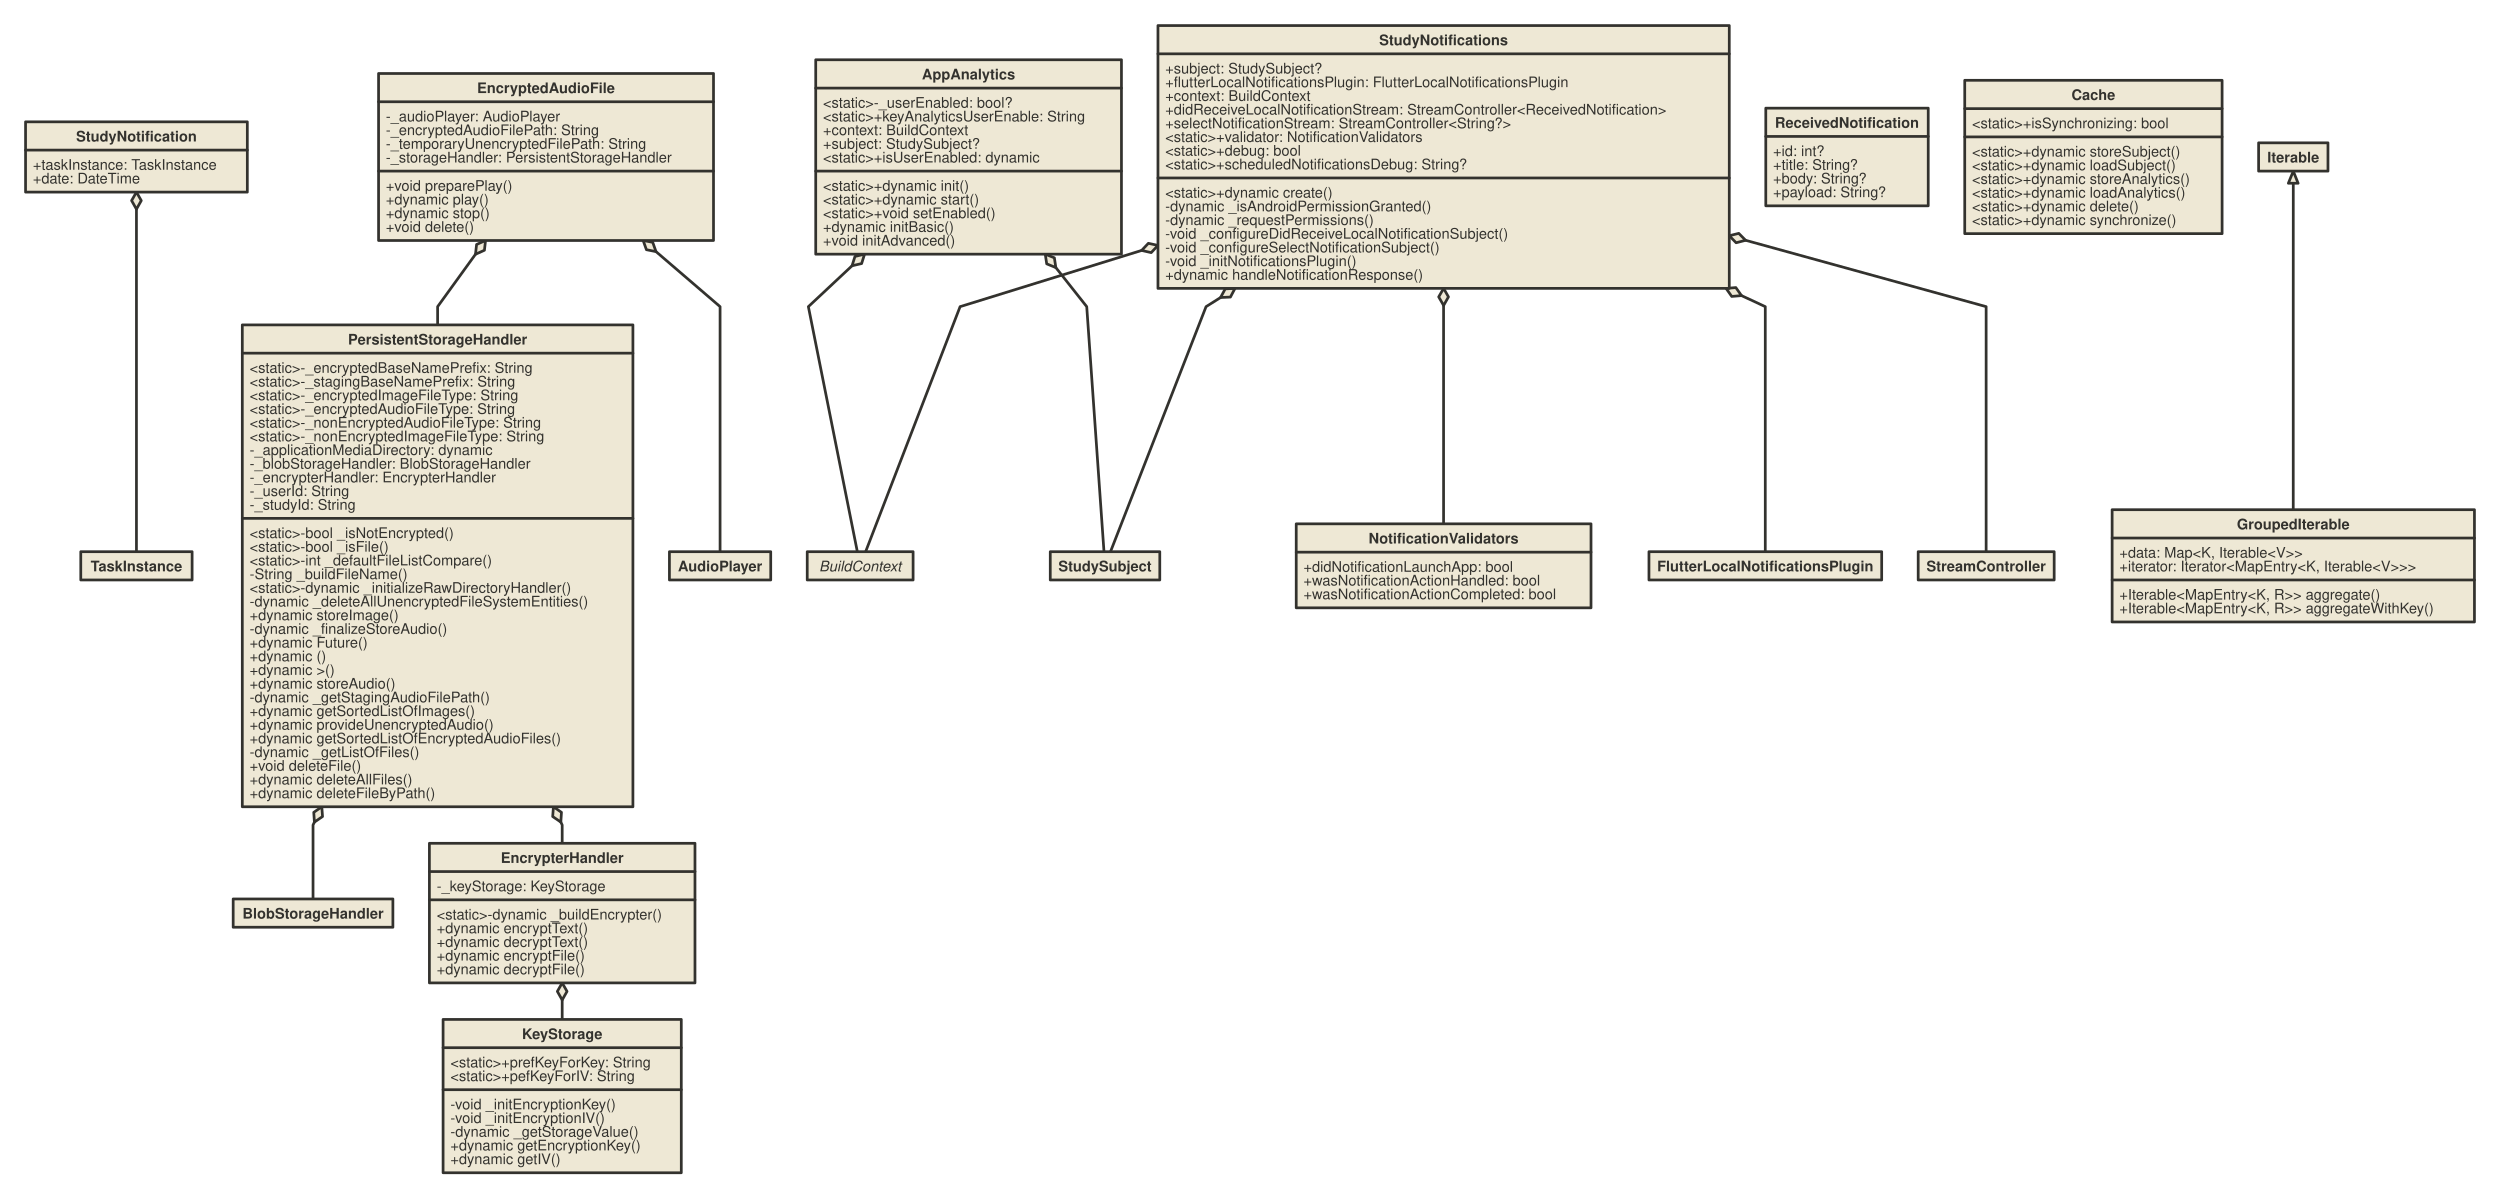
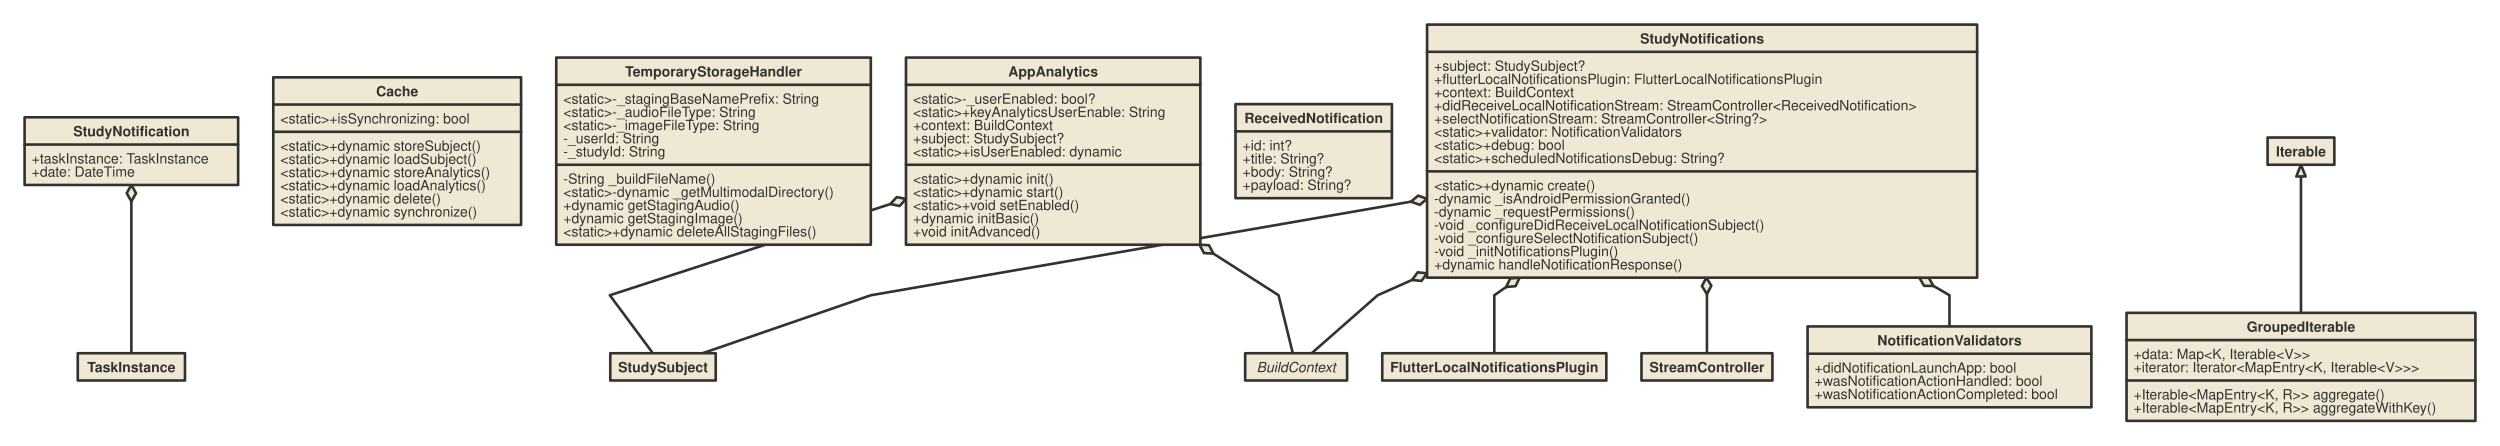
- <svg xmlns="http://www.w3.org/2000/svg" version="1.1" baseProfile="full" width="2739.3" height="1313.0" viewbox="0 0 2739.25 1313">
+ <svg xmlns="http://www.w3.org/2000/svg" version="1.1" baseProfile="full" width="2845.0" height="507.0" viewbox="0 0 2845 507">
  <g stroke-width="1.0" text-align="left" font="12pt Helvetica, Arial, sans-serif" font-size="12pt" font-family="Helvetica" font-weight="bold" font-style="normal">
    <g font-family="Helvetica" font-size="12pt" font-weight="bold" font-style="normal" stroke-width="3.0" stroke-linejoin="round" stroke-linecap="round" stroke="#33322E">
      <g stroke="transparent" fill="transparent">
-         <rect x="0.0" y="0.0" height="1313.0" width="2739.3" stroke="none" />
+         <rect x="0.0" y="0.0" height="507.0" width="2845.0" stroke="none" />
      </g>
      <g transform="translate(8, 8)" fill="#33322E">
        <g transform="translate(20, 20)" fill="#eee8d5" font-family="Helvetica" font-size="12pt" font-weight="normal" font-style="normal">
-           <path d="M121.5 201.2 L121.5 308 L121.5 576.5 L121.5 576.5 " fill="none" />
+           <path d="M121.5 201.2 L121.5 308 L121.5 374 L121.5 374.0 " fill="none" />
          <g fill="#eee8d5">
            <path d="M126.8 191.8 L121.5 201.2 L116.2 191.8 L121.5 182.5 Z" />
          </g>
-           <path d="M316.5 872.8 L315 876 L315 957 L315.0 957.0 " fill="none" />
-           <g fill="#eee8d5">
-             <path d="M325.4 866.7 L316.5 872.8 L315.8 862.1 L324.6 856.0 Z" />
-           </g>
-           <path d="M586.5 872.8 L588 876 L588 896 L588.0 896.0 " fill="none" />
-           <g fill="#eee8d5">
-             <path d="M587.2 862.1 L586.5 872.8 L577.6 866.7 L578.4 856.0 Z" />
-           </g>
-           <path d="M690.8 247.7 L761 308 L761 576.5 L761.0 576.5 " fill="none" />
-           <g fill="#eee8d5">
-             <path d="M687.2 237.5 L690.8 247.7 L680.3 245.6 L676.7 235.5 Z" />
-           </g>
-           <path d="M493.0 250.6 L451.5 308 L451.5 328 L451.5 328.0 " fill="none" />
-           <g fill="#eee8d5">
-             <path d="M502.8 246.2 L493.0 250.6 L494.2 239.9 L504.0 235.5 Z" />
-           </g>
-           <path d="M588.0 1067.7 L588 1069 L588 1089 L588.0 1089.0 " fill="none" />
-           <g fill="#eee8d5">
-             <path d="M593.3 1058.3 L588.0 1067.7 L582.7 1058.3 L588.0 1049.0 Z" />
-           </g>
-           <path d="M905.6 263.2 L857.75 308 L911.403 576.5 L911.4 576.5 " fill="none" />
-           <g fill="#eee8d5">
-             <path d="M916.1 260.8 L905.6 263.2 L908.8 253.0 L919.3 250.5 Z" />
-           </g>
-           <path d="M1128.9 265.2 L1162.75 308 L1181.658 576.5 L1181.7 576.5 " fill="none" />
-           <g fill="#eee8d5">
-             <path d="M1127.3 254.5 L1128.9 265.2 L1118.9 261.1 L1117.3 250.5 Z" />
-           </g>
-           <path d="M1309.4 298.0 L1293.5 308 L1188.794 576.5 L1188.8 576.5 " fill="none" />
-           <g fill="#eee8d5">
-             <path d="M1320.2 297.5 L1309.4 298.0 L1314.5 288.5 L1325.2 288.0 Z" />
-           </g>
-           <path d="M1880.2 295.9 L1906.25 308 L1906.25 576.5 L1906.3 576.5 " fill="none" />
-           <g fill="#eee8d5">
-             <path d="M1874.0 287.1 L1880.2 295.9 L1869.5 296.8 L1863.3 288.0 Z" />
-           </g>
-           <path d="M1222.9 246.4 L1024 308 L920.476 576.5 L920.5 576.5 " fill="none" />
-           <g fill="#eee8d5">
-             <path d="M1233.4 248.8 L1222.9 246.4 L1230.3 238.6 L1240.8 240.9 Z" />
-           </g>
-           <path d="M1884.7 235.3 L2148.25 308 L2148.25 576.5 L2148.3 576.5 " fill="none" />
-           <g fill="#eee8d5">
-             <path d="M1877.2 227.7 L1884.7 235.3 L1874.3 238.0 L1866.8 230.3 Z" />
-           </g>
-           <path d="M1553.8 306.7 L1553.75 308 L1553.75 546 L1553.8 546.0 " fill="none" />
-           <g fill="#eee8d5">
-             <path d="M1559.1 297.3 L1553.8 306.7 L1548.4 297.3 L1553.8 288.0 Z" />
-           </g>
-           <path d="M2484.8 172.8 L2484.75 308 L2484.75 530.5 L2484.8 530.5 " fill="none" />
-           <path d="M2490.1 172.8 L2484.8 172.8 L2479.4 172.8 L2484.8 159.5 Z" />
+           <path d="M1577.6 201.5 L963 308 L771.479 374 L771.5 374.0 " fill="none" />
+           <g fill="#eee8d5">
+             <path d="M1587.7 205.1 L1577.6 201.5 L1585.9 194.6 L1596.0 198.3 Z" />
+           </g>
+           <path d="M1686.0 298.6 L1672.5 308 L1672.5 374 L1672.5 374.0 " fill="none" />
+           <g fill="#eee8d5">
+             <path d="M1696.7 297.7 L1686.0 298.6 L1690.6 288.9 L1701.3 288.0 Z" />
+           </g>
+           <path d="M1578.9 290.6 L1539.75 308 L1464.64 374 L1464.6 374.0 " fill="none" />
+           <g fill="#eee8d5">
+             <path d="M1589.6 291.7 L1578.9 290.6 L1585.3 281.9 L1596.0 283.0 Z" />
+           </g>
+           <path d="M1914.5 306.7 L1914.5 308 L1914.5 374 L1914.5 374.0 " fill="none" />
+           <g fill="#eee8d5">
+             <path d="M1919.5 297.1 L1914.5 306.7 L1908.8 297.5 L1913.8 288.0 Z" />
+           </g>
+           <path d="M2172.3 297.4 L2190.5 308 L2190.5 343.5 L2190.5 343.5 " fill="none" />
+           <g fill="#eee8d5">
+             <path d="M2166.9 288.1 L2172.3 297.4 L2161.6 297.3 L2156.2 288.0 Z" />
+           </g>
+           <path d="M1352.8 260.6 L1427 308 L1443.196 374 L1443.2 374.0 " fill="none" />
+           <g fill="#eee8d5">
+             <path d="M1347.8 251.0 L1352.8 260.6 L1342.1 260.0 L1337.1 250.5 Z" />
+           </g>
+           <path d="M985.2 204.2 L666 308 L714.994 374 L715.0 374.0 " fill="none" />
+           <g fill="#eee8d5">
+             <path d="M995.8 206.4 L985.2 204.2 L992.5 196.3 L1003.0 198.4 Z" />
+           </g>
+           <path d="M2590.5 172.8 L2590.5 308 L2590.5 328 L2590.5 328.0 " fill="none" />
+           <path d="M2595.8 172.8 L2590.5 172.8 L2585.2 172.8 L2590.5 159.5 Z" />
          <g data-name="StudyNotification">
            <g fill="#eee8d5" stroke="#33322E" data-name="StudyNotification">
              <rect x="0.0" y="105.5" height="77.0" width="243.0" data-name="StudyNotification" />
              <path d="M0.0 136.5 L243.0 136.5" fill="none" data-name="StudyNotification" />
            </g>
            <g transform="translate(0, 105.5)" font-family="Helvetica" font-size="12pt" font-weight="bold" font-style="normal" data-name="StudyNotification">
              <g transform="translate(8, 8)" fill="#33322E" text-align="center" data-name="StudyNotification">
                <text x="113.5" y="13.5" stroke="none" text-anchor="middle" data-name="StudyNotification">StudyNotification</text>
              </g>
            </g>
            <g transform="translate(0, 136.5)" font-family="Helvetica" font-size="12pt" font-weight="normal" font-style="normal" data-name="StudyNotification">
              <g transform="translate(8, 8)" fill="#33322E" text-align="left" data-name="StudyNotification">
                <text x="0.0" y="13.5" stroke="none" data-name="StudyNotification">+taskInstance: TaskInstance</text>
                <text x="0.0" y="28.5" stroke="none" data-name="StudyNotification">+date: DateTime</text>
              </g>
            </g>
          </g>
          <g data-name="TaskInstance">
            <g fill="#eee8d5" stroke="#33322E" data-name="TaskInstance">
-               <rect x="60.5" y="576.5" height="31.0" width="122.0" data-name="TaskInstance" />
-             </g>
-             <g transform="translate(60.5, 576.5)" font-family="Helvetica" font-size="12pt" font-weight="bold" font-style="normal" data-name="TaskInstance">
+               <rect x="60.5" y="374.0" height="31.0" width="122.0" data-name="TaskInstance" />
+             </g>
+             <g transform="translate(60.5, 374)" font-family="Helvetica" font-size="12pt" font-weight="bold" font-style="normal" data-name="TaskInstance">
              <g transform="translate(8, 8)" fill="#33322E" text-align="center" data-name="TaskInstance">
                <text x="53.0" y="13.5" stroke="none" text-anchor="middle" data-name="TaskInstance">TaskInstance</text>
              </g>
            </g>
          </g>
-           <g data-name="KeyStorage">
-             <g fill="#eee8d5" stroke="#33322E" data-name="KeyStorage">
-               <rect x="457.5" y="1089.0" height="168.0" width="261.0" data-name="KeyStorage" />
-               <path d="M457.5 1120.0 L718.5 1120.0" fill="none" data-name="KeyStorage" />
-               <path d="M457.5 1166.0 L718.5 1166.0" fill="none" data-name="KeyStorage" />
-             </g>
-             <g transform="translate(457.5, 1089)" font-family="Helvetica" font-size="12pt" font-weight="bold" font-style="normal" data-name="KeyStorage">
-               <g transform="translate(8, 8)" fill="#33322E" text-align="center" data-name="KeyStorage">
-                 <text x="122.5" y="13.5" stroke="none" text-anchor="middle" data-name="KeyStorage">KeyStorage</text>
-               </g>
-             </g>
-             <g transform="translate(457.5, 1120)" font-family="Helvetica" font-size="12pt" font-weight="normal" font-style="normal" data-name="KeyStorage">
-               <g transform="translate(8, 8)" fill="#33322E" text-align="left" data-name="KeyStorage">
-                 <text x="0.0" y="13.5" stroke="none" data-name="KeyStorage">&lt;static&gt;+prefKeyForKey: String</text>
-                 <text x="0.0" y="28.5" stroke="none" data-name="KeyStorage">&lt;static&gt;+pefKeyForIV: String</text>
-               </g>
-             </g>
-             <g transform="translate(457.5, 1166)" font-family="Helvetica" font-size="12pt" font-weight="normal" font-style="normal" data-name="KeyStorage">
-               <g transform="translate(8, 8)" fill="#33322E" text-align="left" data-name="KeyStorage">
-                 <text x="0.0" y="13.5" stroke="none" data-name="KeyStorage">-void _initEncryptionKey()</text>
-                 <text x="0.0" y="28.5" stroke="none" data-name="KeyStorage">-void _initEncryptionIV()</text>
-                 <text x="0.0" y="43.5" stroke="none" data-name="KeyStorage">-dynamic _getStorageValue()</text>
-                 <text x="0.0" y="58.5" stroke="none" data-name="KeyStorage">+dynamic getEncryptionKey()</text>
-                 <text x="0.0" y="73.5" stroke="none" data-name="KeyStorage">+dynamic getIV()</text>
-               </g>
-             </g>
-           </g>
-           <g data-name="PersistentStorageHandler">
-             <g fill="#eee8d5" stroke="#33322E" data-name="PersistentStorageHandler">
-               <rect x="237.5" y="328.0" height="528.0" width="428.0" data-name="PersistentStorageHandler" />
-               <path d="M237.5 359.0 L665.5 359.0" fill="none" data-name="PersistentStorageHandler" />
-               <path d="M237.5 540.0 L665.5 540.0" fill="none" data-name="PersistentStorageHandler" />
-             </g>
-             <g transform="translate(237.5, 328)" font-family="Helvetica" font-size="12pt" font-weight="bold" font-style="normal" data-name="PersistentStorageHandler">
-               <g transform="translate(8, 8)" fill="#33322E" text-align="center" data-name="PersistentStorageHandler">
-                 <text x="206.0" y="13.5" stroke="none" text-anchor="middle" data-name="PersistentStorageHandler">PersistentStorageHandler</text>
-               </g>
-             </g>
-             <g transform="translate(237.5, 359)" font-family="Helvetica" font-size="12pt" font-weight="normal" font-style="normal" data-name="PersistentStorageHandler">
-               <g transform="translate(8, 8)" fill="#33322E" text-align="left" data-name="PersistentStorageHandler">
-                 <text x="0.0" y="13.5" stroke="none" data-name="PersistentStorageHandler">&lt;static&gt;-_encryptedBaseNamePrefix: String</text>
-                 <text x="0.0" y="28.5" stroke="none" data-name="PersistentStorageHandler">&lt;static&gt;-_stagingBaseNamePrefix: String</text>
-                 <text x="0.0" y="43.5" stroke="none" data-name="PersistentStorageHandler">&lt;static&gt;-_encryptedImageFileType: String</text>
-                 <text x="0.0" y="58.5" stroke="none" data-name="PersistentStorageHandler">&lt;static&gt;-_encryptedAudioFileType: String</text>
-                 <text x="0.0" y="73.5" stroke="none" data-name="PersistentStorageHandler">&lt;static&gt;-_nonEncryptedAudioFileType: String</text>
-                 <text x="0.0" y="88.5" stroke="none" data-name="PersistentStorageHandler">&lt;static&gt;-_nonEncryptedImageFileType: String</text>
-                 <text x="0.0" y="103.5" stroke="none" data-name="PersistentStorageHandler">-_applicationMediaDirectory: dynamic</text>
-                 <text x="0.0" y="118.5" stroke="none" data-name="PersistentStorageHandler">-_blobStorageHandler: BlobStorageHandler</text>
-                 <text x="0.0" y="133.5" stroke="none" data-name="PersistentStorageHandler">-_encrypterHandler: EncrypterHandler</text>
-                 <text x="0.0" y="148.5" stroke="none" data-name="PersistentStorageHandler">-_userId: String</text>
-                 <text x="0.0" y="163.5" stroke="none" data-name="PersistentStorageHandler">-_studyId: String</text>
-               </g>
-             </g>
-             <g transform="translate(237.5, 540)" font-family="Helvetica" font-size="12pt" font-weight="normal" font-style="normal" data-name="PersistentStorageHandler">
-               <g transform="translate(8, 8)" fill="#33322E" text-align="left" data-name="PersistentStorageHandler">
-                 <text x="0.0" y="13.5" stroke="none" data-name="PersistentStorageHandler">&lt;static&gt;-bool _isNotEncrypted()</text>
-                 <text x="0.0" y="28.5" stroke="none" data-name="PersistentStorageHandler">&lt;static&gt;-bool _isFile()</text>
-                 <text x="0.0" y="43.5" stroke="none" data-name="PersistentStorageHandler">&lt;static&gt;-int _defaultFileListCompare()</text>
-                 <text x="0.0" y="58.5" stroke="none" data-name="PersistentStorageHandler">-String _buildFileName()</text>
-                 <text x="0.0" y="73.5" stroke="none" data-name="PersistentStorageHandler">&lt;static&gt;-dynamic _initializeRawDirectoryHandler()</text>
-                 <text x="0.0" y="88.5" stroke="none" data-name="PersistentStorageHandler">-dynamic _deleteAllUnencryptedFileSystemEntities()</text>
-                 <text x="0.0" y="103.5" stroke="none" data-name="PersistentStorageHandler">+dynamic storeImage()</text>
-                 <text x="0.0" y="118.5" stroke="none" data-name="PersistentStorageHandler">-dynamic _finalizeStoreAudio()</text>
-                 <text x="0.0" y="133.5" stroke="none" data-name="PersistentStorageHandler">+dynamic Future()</text>
-                 <text x="0.0" y="148.5" stroke="none" data-name="PersistentStorageHandler">+dynamic ()</text>
-                 <text x="0.0" y="163.5" stroke="none" data-name="PersistentStorageHandler">+dynamic &gt;()</text>
-                 <text x="0.0" y="178.5" stroke="none" data-name="PersistentStorageHandler">+dynamic storeAudio()</text>
-                 <text x="0.0" y="193.5" stroke="none" data-name="PersistentStorageHandler">-dynamic _getStagingAudioFilePath()</text>
-                 <text x="0.0" y="208.5" stroke="none" data-name="PersistentStorageHandler">+dynamic getSortedListOfImages()</text>
-                 <text x="0.0" y="223.5" stroke="none" data-name="PersistentStorageHandler">+dynamic provideUnencryptedAudio()</text>
-                 <text x="0.0" y="238.5" stroke="none" data-name="PersistentStorageHandler">+dynamic getSortedListOfEncryptedAudioFiles()</text>
-                 <text x="0.0" y="253.5" stroke="none" data-name="PersistentStorageHandler">-dynamic _getListOfFiles()</text>
-                 <text x="0.0" y="268.5" stroke="none" data-name="PersistentStorageHandler">+void deleteFile()</text>
-                 <text x="0.0" y="283.5" stroke="none" data-name="PersistentStorageHandler">+dynamic deleteAllFiles()</text>
-                 <text x="0.0" y="298.5" stroke="none" data-name="PersistentStorageHandler">+dynamic deleteFileByPath()</text>
-               </g>
-             </g>
-           </g>
-           <g data-name="BlobStorageHandler">
-             <g fill="#eee8d5" stroke="#33322E" data-name="BlobStorageHandler">
-               <rect x="227.5" y="957.0" height="31.0" width="175.0" data-name="BlobStorageHandler" />
-             </g>
-             <g transform="translate(227.5, 957)" font-family="Helvetica" font-size="12pt" font-weight="bold" font-style="normal" data-name="BlobStorageHandler">
-               <g transform="translate(8, 8)" fill="#33322E" text-align="center" data-name="BlobStorageHandler">
-                 <text x="79.5" y="13.5" stroke="none" text-anchor="middle" data-name="BlobStorageHandler">BlobStorageHandler</text>
-               </g>
-             </g>
-           </g>
-           <g data-name="EncrypterHandler">
-             <g fill="#eee8d5" stroke="#33322E" data-name="EncrypterHandler">
-               <rect x="442.5" y="896.0" height="153.0" width="291.0" data-name="EncrypterHandler" />
-               <path d="M442.5 927.0 L733.5 927.0" fill="none" data-name="EncrypterHandler" />
-               <path d="M442.5 958.0 L733.5 958.0" fill="none" data-name="EncrypterHandler" />
-             </g>
-             <g transform="translate(442.5, 896)" font-family="Helvetica" font-size="12pt" font-weight="bold" font-style="normal" data-name="EncrypterHandler">
-               <g transform="translate(8, 8)" fill="#33322E" text-align="center" data-name="EncrypterHandler">
-                 <text x="137.5" y="13.5" stroke="none" text-anchor="middle" data-name="EncrypterHandler">EncrypterHandler</text>
-               </g>
-             </g>
-             <g transform="translate(442.5, 927)" font-family="Helvetica" font-size="12pt" font-weight="normal" font-style="normal" data-name="EncrypterHandler">
-               <g transform="translate(8, 8)" fill="#33322E" text-align="left" data-name="EncrypterHandler">
-                 <text x="0.0" y="13.5" stroke="none" data-name="EncrypterHandler">-_keyStorage: KeyStorage</text>
-               </g>
-             </g>
-             <g transform="translate(442.5, 958)" font-family="Helvetica" font-size="12pt" font-weight="normal" font-style="normal" data-name="EncrypterHandler">
-               <g transform="translate(8, 8)" fill="#33322E" text-align="left" data-name="EncrypterHandler">
-                 <text x="0.0" y="13.5" stroke="none" data-name="EncrypterHandler">&lt;static&gt;-dynamic _buildEncrypter()</text>
-                 <text x="0.0" y="28.5" stroke="none" data-name="EncrypterHandler">+dynamic encryptText()</text>
-                 <text x="0.0" y="43.5" stroke="none" data-name="EncrypterHandler">+dynamic decryptText()</text>
-                 <text x="0.0" y="58.5" stroke="none" data-name="EncrypterHandler">+dynamic encryptFile()</text>
-                 <text x="0.0" y="73.5" stroke="none" data-name="EncrypterHandler">+dynamic decryptFile()</text>
-               </g>
-             </g>
-           </g>
-           <g data-name="EncryptedAudioFile">
-             <g fill="#eee8d5" stroke="#33322E" data-name="EncryptedAudioFile">
-               <rect x="386.8" y="52.5" height="183.0" width="367.0" data-name="EncryptedAudioFile" />
-               <path d="M386.8 83.5 L753.8 83.5" fill="none" data-name="EncryptedAudioFile" />
-               <path d="M386.8 159.5 L753.8 159.5" fill="none" data-name="EncryptedAudioFile" />
-             </g>
-             <g transform="translate(386.75, 52.5)" font-family="Helvetica" font-size="12pt" font-weight="bold" font-style="normal" data-name="EncryptedAudioFile">
-               <g transform="translate(8, 8)" fill="#33322E" text-align="center" data-name="EncryptedAudioFile">
-                 <text x="175.5" y="13.5" stroke="none" text-anchor="middle" data-name="EncryptedAudioFile">EncryptedAudioFile</text>
-               </g>
-             </g>
-             <g transform="translate(386.75, 83.5)" font-family="Helvetica" font-size="12pt" font-weight="normal" font-style="normal" data-name="EncryptedAudioFile">
-               <g transform="translate(8, 8)" fill="#33322E" text-align="left" data-name="EncryptedAudioFile">
-                 <text x="0.0" y="13.5" stroke="none" data-name="EncryptedAudioFile">-_audioPlayer: AudioPlayer</text>
-                 <text x="0.0" y="28.5" stroke="none" data-name="EncryptedAudioFile">-_encryptedAudioFilePath: String</text>
-                 <text x="0.0" y="43.5" stroke="none" data-name="EncryptedAudioFile">-_temporaryUnencryptedFilePath: String</text>
-                 <text x="0.0" y="58.5" stroke="none" data-name="EncryptedAudioFile">-_storageHandler: PersistentStorageHandler</text>
-               </g>
-             </g>
-             <g transform="translate(386.75, 159.5)" font-family="Helvetica" font-size="12pt" font-weight="normal" font-style="normal" data-name="EncryptedAudioFile">
-               <g transform="translate(8, 8)" fill="#33322E" text-align="left" data-name="EncryptedAudioFile">
-                 <text x="0.0" y="13.5" stroke="none" data-name="EncryptedAudioFile">+void preparePlay()</text>
-                 <text x="0.0" y="28.5" stroke="none" data-name="EncryptedAudioFile">+dynamic play()</text>
-                 <text x="0.0" y="43.5" stroke="none" data-name="EncryptedAudioFile">+dynamic stop()</text>
-                 <text x="0.0" y="58.5" stroke="none" data-name="EncryptedAudioFile">+void delete()</text>
-               </g>
-             </g>
-           </g>
-           <g data-name="AudioPlayer">
-             <g fill="#eee8d5" stroke="#33322E" data-name="AudioPlayer">
-               <rect x="705.5" y="576.5" height="31.0" width="111.0" data-name="AudioPlayer" />
-             </g>
-             <g transform="translate(705.5, 576.5)" font-family="Helvetica" font-size="12pt" font-weight="bold" font-style="normal" data-name="AudioPlayer">
-               <g transform="translate(8, 8)" fill="#33322E" text-align="center" data-name="AudioPlayer">
-                 <text x="47.5" y="13.5" stroke="none" text-anchor="middle" data-name="AudioPlayer">AudioPlayer</text>
-               </g>
-             </g>
-           </g>
-           <g data-name="AppAnalytics">
-             <g fill="#eee8d5" stroke="#33322E" data-name="AppAnalytics">
-               <rect x="865.8" y="37.5" height="213.0" width="335.0" data-name="AppAnalytics" />
-               <path d="M865.8 68.5 L1200.8 68.5" fill="none" data-name="AppAnalytics" />
-               <path d="M865.8 159.5 L1200.8 159.5" fill="none" data-name="AppAnalytics" />
-             </g>
-             <g transform="translate(865.75, 37.5)" font-family="Helvetica" font-size="12pt" font-weight="bold" font-style="normal" data-name="AppAnalytics">
-               <g transform="translate(8, 8)" fill="#33322E" text-align="center" data-name="AppAnalytics">
-                 <text x="159.5" y="13.5" stroke="none" text-anchor="middle" data-name="AppAnalytics">AppAnalytics</text>
-               </g>
-             </g>
-             <g transform="translate(865.75, 68.5)" font-family="Helvetica" font-size="12pt" font-weight="normal" font-style="normal" data-name="AppAnalytics">
-               <g transform="translate(8, 8)" fill="#33322E" text-align="left" data-name="AppAnalytics">
-                 <text x="0.0" y="13.5" stroke="none" data-name="AppAnalytics">&lt;static&gt;-_userEnabled: bool?</text>
-                 <text x="0.0" y="28.5" stroke="none" data-name="AppAnalytics">&lt;static&gt;+keyAnalyticsUserEnable: String</text>
-                 <text x="0.0" y="43.5" stroke="none" data-name="AppAnalytics">+context: BuildContext</text>
-                 <text x="0.0" y="58.5" stroke="none" data-name="AppAnalytics">+subject: StudySubject?</text>
-                 <text x="0.0" y="73.5" stroke="none" data-name="AppAnalytics">&lt;static&gt;+isUserEnabled: dynamic</text>
-               </g>
-             </g>
-             <g transform="translate(865.75, 159.5)" font-family="Helvetica" font-size="12pt" font-weight="normal" font-style="normal" data-name="AppAnalytics">
-               <g transform="translate(8, 8)" fill="#33322E" text-align="left" data-name="AppAnalytics">
-                 <text x="0.0" y="13.5" stroke="none" data-name="AppAnalytics">&lt;static&gt;+dynamic init()</text>
-                 <text x="0.0" y="28.5" stroke="none" data-name="AppAnalytics">&lt;static&gt;+dynamic start()</text>
-                 <text x="0.0" y="43.5" stroke="none" data-name="AppAnalytics">&lt;static&gt;+void setEnabled()</text>
-                 <text x="0.0" y="58.5" stroke="none" data-name="AppAnalytics">+dynamic initBasic()</text>
-                 <text x="0.0" y="73.5" stroke="none" data-name="AppAnalytics">+void initAdvanced()</text>
-               </g>
-             </g>
-           </g>
-           <g data-name="BuildContext">
-             <g fill="#eee8d5" stroke="#33322E" data-name="BuildContext">
-               <rect x="856.5" y="576.5" height="31.0" width="116.0" data-name="BuildContext" />
-             </g>
-             <g transform="translate(856.5, 576.5)" font-family="Helvetica" font-size="12pt" font-weight="normal" font-style="italic" data-name="BuildContext">
-               <g transform="translate(8, 8)" fill="#33322E" text-align="center" data-name="BuildContext">
-                 <text x="50.0" y="13.5" stroke="none" text-anchor="middle" data-name="BuildContext">BuildContext</text>
-               </g>
-             </g>
-           </g>
-           <g data-name="StudySubject">
-             <g fill="#eee8d5" stroke="#33322E" data-name="StudySubject">
-               <rect x="1122.8" y="576.5" height="31.0" width="120.0" data-name="StudySubject" />
-             </g>
-             <g transform="translate(1122.75, 576.5)" font-family="Helvetica" font-size="12pt" font-weight="bold" font-style="normal" data-name="StudySubject">
-               <g transform="translate(8, 8)" fill="#33322E" text-align="center" data-name="StudySubject">
-                 <text x="52.0" y="13.5" stroke="none" text-anchor="middle" data-name="StudySubject">StudySubject</text>
+           <g data-name="Cache">
+             <g fill="#eee8d5" stroke="#33322E" data-name="Cache">
+               <rect x="283.0" y="60.0" height="168.0" width="282.0" data-name="Cache" />
+               <path d="M283.0 91.0 L565.0 91.0" fill="none" data-name="Cache" />
+               <path d="M283.0 122.0 L565.0 122.0" fill="none" data-name="Cache" />
+             </g>
+             <g transform="translate(283, 60)" font-family="Helvetica" font-size="12pt" font-weight="bold" font-style="normal" data-name="Cache">
+               <g transform="translate(8, 8)" fill="#33322E" text-align="center" data-name="Cache">
+                 <text x="133.0" y="13.5" stroke="none" text-anchor="middle" data-name="Cache">Cache</text>
+               </g>
+             </g>
+             <g transform="translate(283, 91)" font-family="Helvetica" font-size="12pt" font-weight="normal" font-style="normal" data-name="Cache">
+               <g transform="translate(8, 8)" fill="#33322E" text-align="left" data-name="Cache">
+                 <text x="0.0" y="13.5" stroke="none" data-name="Cache">&lt;static&gt;+isSynchronizing: bool</text>
+               </g>
+             </g>
+             <g transform="translate(283, 122)" font-family="Helvetica" font-size="12pt" font-weight="normal" font-style="normal" data-name="Cache">
+               <g transform="translate(8, 8)" fill="#33322E" text-align="left" data-name="Cache">
+                 <text x="0.0" y="13.5" stroke="none" data-name="Cache">&lt;static&gt;+dynamic storeSubject()</text>
+                 <text x="0.0" y="28.5" stroke="none" data-name="Cache">&lt;static&gt;+dynamic loadSubject()</text>
+                 <text x="0.0" y="43.5" stroke="none" data-name="Cache">&lt;static&gt;+dynamic storeAnalytics()</text>
+                 <text x="0.0" y="58.5" stroke="none" data-name="Cache">&lt;static&gt;+dynamic loadAnalytics()</text>
+                 <text x="0.0" y="73.5" stroke="none" data-name="Cache">&lt;static&gt;+dynamic delete()</text>
+                 <text x="0.0" y="88.5" stroke="none" data-name="Cache">&lt;static&gt;+dynamic synchronize()</text>
+               </g>
+             </g>
+           </g>
+           <g data-name="TemporaryStorageHandler">
+             <g fill="#eee8d5" stroke="#33322E" data-name="TemporaryStorageHandler">
+               <rect x="605.0" y="37.5" height="213.0" width="358.0" data-name="TemporaryStorageHandler" />
+               <path d="M605.0 68.5 L963.0 68.5" fill="none" data-name="TemporaryStorageHandler" />
+               <path d="M605.0 159.5 L963.0 159.5" fill="none" data-name="TemporaryStorageHandler" />
+             </g>
+             <g transform="translate(605, 37.5)" font-family="Helvetica" font-size="12pt" font-weight="bold" font-style="normal" data-name="TemporaryStorageHandler">
+               <g transform="translate(8, 8)" fill="#33322E" text-align="center" data-name="TemporaryStorageHandler">
+                 <text x="171.0" y="13.5" stroke="none" text-anchor="middle" data-name="TemporaryStorageHandler">TemporaryStorageHandler</text>
+               </g>
+             </g>
+             <g transform="translate(605, 68.5)" font-family="Helvetica" font-size="12pt" font-weight="normal" font-style="normal" data-name="TemporaryStorageHandler">
+               <g transform="translate(8, 8)" fill="#33322E" text-align="left" data-name="TemporaryStorageHandler">
+                 <text x="0.0" y="13.5" stroke="none" data-name="TemporaryStorageHandler">&lt;static&gt;-_stagingBaseNamePrefix: String</text>
+                 <text x="0.0" y="28.5" stroke="none" data-name="TemporaryStorageHandler">&lt;static&gt;-_audioFileType: String</text>
+                 <text x="0.0" y="43.5" stroke="none" data-name="TemporaryStorageHandler">&lt;static&gt;-_imageFileType: String</text>
+                 <text x="0.0" y="58.5" stroke="none" data-name="TemporaryStorageHandler">-_userId: String</text>
+                 <text x="0.0" y="73.5" stroke="none" data-name="TemporaryStorageHandler">-_studyId: String</text>
+               </g>
+             </g>
+             <g transform="translate(605, 159.5)" font-family="Helvetica" font-size="12pt" font-weight="normal" font-style="normal" data-name="TemporaryStorageHandler">
+               <g transform="translate(8, 8)" fill="#33322E" text-align="left" data-name="TemporaryStorageHandler">
+                 <text x="0.0" y="13.5" stroke="none" data-name="TemporaryStorageHandler">-String _buildFileName()</text>
+                 <text x="0.0" y="28.5" stroke="none" data-name="TemporaryStorageHandler">&lt;static&gt;-dynamic _getMultimodalDirectory()</text>
+                 <text x="0.0" y="43.5" stroke="none" data-name="TemporaryStorageHandler">+dynamic getStagingAudio()</text>
+                 <text x="0.0" y="58.5" stroke="none" data-name="TemporaryStorageHandler">+dynamic getStagingImage()</text>
+                 <text x="0.0" y="73.5" stroke="none" data-name="TemporaryStorageHandler">&lt;static&gt;+dynamic deleteAllStagingFiles()</text>
              </g>
            </g>
          </g>
          <g data-name="NotificationValidators">
            <g fill="#eee8d5" stroke="#33322E" data-name="NotificationValidators">
-               <rect x="1392.3" y="546.0" height="92.0" width="323.0" data-name="NotificationValidators" />
-               <path d="M1392.3 577.0 L1715.3 577.0" fill="none" data-name="NotificationValidators" />
-             </g>
-             <g transform="translate(1392.25, 546)" font-family="Helvetica" font-size="12pt" font-weight="bold" font-style="normal" data-name="NotificationValidators">
+               <rect x="2029.0" y="343.5" height="92.0" width="323.0" data-name="NotificationValidators" />
+               <path d="M2029.0 374.5 L2352.0 374.5" fill="none" data-name="NotificationValidators" />
+             </g>
+             <g transform="translate(2029, 343.5)" font-family="Helvetica" font-size="12pt" font-weight="bold" font-style="normal" data-name="NotificationValidators">
              <g transform="translate(8, 8)" fill="#33322E" text-align="center" data-name="NotificationValidators">
                <text x="153.5" y="13.5" stroke="none" text-anchor="middle" data-name="NotificationValidators">NotificationValidators</text>
              </g>
            </g>
-             <g transform="translate(1392.25, 577)" font-family="Helvetica" font-size="12pt" font-weight="normal" font-style="normal" data-name="NotificationValidators">
+             <g transform="translate(2029, 374.5)" font-family="Helvetica" font-size="12pt" font-weight="normal" font-style="normal" data-name="NotificationValidators">
              <g transform="translate(8, 8)" fill="#33322E" text-align="left" data-name="NotificationValidators">
                <text x="0.0" y="13.5" stroke="none" data-name="NotificationValidators">+didNotificationLaunchApp: bool</text>
                <text x="0.0" y="28.5" stroke="none" data-name="NotificationValidators">+wasNotificationActionHandled: bool</text>
                <text x="0.0" y="43.5" stroke="none" data-name="NotificationValidators">+wasNotificationActionCompleted: bool</text>
              </g>
            </g>
          </g>
          <g data-name="StudyNotifications">
            <g fill="#eee8d5" stroke="#33322E" data-name="StudyNotifications">
-               <rect x="1240.8" y="0.0" height="288.0" width="626.0" data-name="StudyNotifications" />
-               <path d="M1240.8 31.0 L1866.8 31.0" fill="none" data-name="StudyNotifications" />
-               <path d="M1240.8 167.0 L1866.8 167.0" fill="none" data-name="StudyNotifications" />
-             </g>
-             <g transform="translate(1240.75, 0)" font-family="Helvetica" font-size="12pt" font-weight="bold" font-style="normal" data-name="StudyNotifications">
+               <rect x="1596.0" y="0.0" height="288.0" width="626.0" data-name="StudyNotifications" />
+               <path d="M1596.0 31.0 L2222.0 31.0" fill="none" data-name="StudyNotifications" />
+               <path d="M1596.0 167.0 L2222.0 167.0" fill="none" data-name="StudyNotifications" />
+             </g>
+             <g transform="translate(1596, 0)" font-family="Helvetica" font-size="12pt" font-weight="bold" font-style="normal" data-name="StudyNotifications">
              <g transform="translate(8, 8)" fill="#33322E" text-align="center" data-name="StudyNotifications">
                <text x="305.0" y="13.5" stroke="none" text-anchor="middle" data-name="StudyNotifications">StudyNotifications</text>
              </g>
            </g>
-             <g transform="translate(1240.75, 31)" font-family="Helvetica" font-size="12pt" font-weight="normal" font-style="normal" data-name="StudyNotifications">
+             <g transform="translate(1596, 31)" font-family="Helvetica" font-size="12pt" font-weight="normal" font-style="normal" data-name="StudyNotifications">
              <g transform="translate(8, 8)" fill="#33322E" text-align="left" data-name="StudyNotifications">
                <text x="0.0" y="13.5" stroke="none" data-name="StudyNotifications">+subject: StudySubject?</text>
                <text x="0.0" y="28.5" stroke="none" data-name="StudyNotifications">+flutterLocalNotificationsPlugin: FlutterLocalNotificationsPlugin</text>
                <text x="0.0" y="43.5" stroke="none" data-name="StudyNotifications">+context: BuildContext</text>
                <text x="0.0" y="58.5" stroke="none" data-name="StudyNotifications">+didReceiveLocalNotificationStream: StreamController&lt;ReceivedNotification&gt;</text>
                <text x="0.0" y="73.5" stroke="none" data-name="StudyNotifications">+selectNotificationStream: StreamController&lt;String?&gt;</text>
                <text x="0.0" y="88.5" stroke="none" data-name="StudyNotifications">&lt;static&gt;+validator: NotificationValidators</text>
                <text x="0.0" y="103.5" stroke="none" data-name="StudyNotifications">&lt;static&gt;+debug: bool</text>
                <text x="0.0" y="118.5" stroke="none" data-name="StudyNotifications">&lt;static&gt;+scheduledNotificationsDebug: String?</text>
              </g>
            </g>
-             <g transform="translate(1240.75, 167)" font-family="Helvetica" font-size="12pt" font-weight="normal" font-style="normal" data-name="StudyNotifications">
+             <g transform="translate(1596, 167)" font-family="Helvetica" font-size="12pt" font-weight="normal" font-style="normal" data-name="StudyNotifications">
              <g transform="translate(8, 8)" fill="#33322E" text-align="left" data-name="StudyNotifications">
                <text x="0.0" y="13.5" stroke="none" data-name="StudyNotifications">&lt;static&gt;+dynamic create()</text>
                <text x="0.0" y="28.5" stroke="none" data-name="StudyNotifications">-dynamic _isAndroidPermissionGranted()</text>
                <text x="0.0" y="43.5" stroke="none" data-name="StudyNotifications">-dynamic _requestPermissions()</text>
                <text x="0.0" y="58.5" stroke="none" data-name="StudyNotifications">-void _configureDidReceiveLocalNotificationSubject()</text>
                <text x="0.0" y="73.5" stroke="none" data-name="StudyNotifications">-void _configureSelectNotificationSubject()</text>
                <text x="0.0" y="88.5" stroke="none" data-name="StudyNotifications">-void _initNotificationsPlugin()</text>
                <text x="0.0" y="103.5" stroke="none" data-name="StudyNotifications">+dynamic handleNotificationResponse()</text>
              </g>
            </g>
          </g>
+           <g data-name="StudySubject">
+             <g fill="#eee8d5" stroke="#33322E" data-name="StudySubject">
+               <rect x="666.5" y="374.0" height="31.0" width="120.0" data-name="StudySubject" />
+             </g>
+             <g transform="translate(666.5, 374)" font-family="Helvetica" font-size="12pt" font-weight="bold" font-style="normal" data-name="StudySubject">
+               <g transform="translate(8, 8)" fill="#33322E" text-align="center" data-name="StudySubject">
+                 <text x="52.0" y="13.5" stroke="none" text-anchor="middle" data-name="StudySubject">StudySubject</text>
+               </g>
+             </g>
+           </g>
          <g data-name="FlutterLocalNotificationsPlugin">
            <g fill="#eee8d5" stroke="#33322E" data-name="FlutterLocalNotificationsPlugin">
-               <rect x="1778.8" y="576.5" height="31.0" width="255.0" data-name="FlutterLocalNotificationsPlugin" />
-             </g>
-             <g transform="translate(1778.75, 576.5)" font-family="Helvetica" font-size="12pt" font-weight="bold" font-style="normal" data-name="FlutterLocalNotificationsPlugin">
+               <rect x="1545.0" y="374.0" height="31.0" width="255.0" data-name="FlutterLocalNotificationsPlugin" />
+             </g>
+             <g transform="translate(1545, 374)" font-family="Helvetica" font-size="12pt" font-weight="bold" font-style="normal" data-name="FlutterLocalNotificationsPlugin">
              <g transform="translate(8, 8)" fill="#33322E" text-align="center" data-name="FlutterLocalNotificationsPlugin">
                <text x="119.5" y="13.5" stroke="none" text-anchor="middle" data-name="FlutterLocalNotificationsPlugin">FlutterLocalNotificationsPlugin</text>
              </g>
            </g>
          </g>
+           <g data-name="BuildContext">
+             <g fill="#eee8d5" stroke="#33322E" data-name="BuildContext">
+               <rect x="1389.0" y="374.0" height="31.0" width="116.0" data-name="BuildContext" />
+             </g>
+             <g transform="translate(1389, 374)" font-family="Helvetica" font-size="12pt" font-weight="normal" font-style="italic" data-name="BuildContext">
+               <g transform="translate(8, 8)" fill="#33322E" text-align="center" data-name="BuildContext">
+                 <text x="50.0" y="13.5" stroke="none" text-anchor="middle" data-name="BuildContext">BuildContext</text>
+               </g>
+             </g>
+           </g>
          <g data-name="StreamController">
            <g fill="#eee8d5" stroke="#33322E" data-name="StreamController">
-               <rect x="2073.8" y="576.5" height="31.0" width="149.0" data-name="StreamController" />
-             </g>
-             <g transform="translate(2073.75, 576.5)" font-family="Helvetica" font-size="12pt" font-weight="bold" font-style="normal" data-name="StreamController">
+               <rect x="1840.0" y="374.0" height="31.0" width="149.0" data-name="StreamController" />
+             </g>
+             <g transform="translate(1840, 374)" font-family="Helvetica" font-size="12pt" font-weight="bold" font-style="normal" data-name="StreamController">
              <g transform="translate(8, 8)" fill="#33322E" text-align="center" data-name="StreamController">
                <text x="66.5" y="13.5" stroke="none" text-anchor="middle" data-name="StreamController">StreamController</text>
              </g>
            </g>
          </g>
          <g data-name="ReceivedNotification">
            <g fill="#eee8d5" stroke="#33322E" data-name="ReceivedNotification">
-               <rect x="1906.8" y="90.5" height="107.0" width="178.0" data-name="ReceivedNotification" />
-               <path d="M1906.8 121.5 L2084.8 121.5" fill="none" data-name="ReceivedNotification" />
-             </g>
-             <g transform="translate(1906.75, 90.5)" font-family="Helvetica" font-size="12pt" font-weight="bold" font-style="normal" data-name="ReceivedNotification">
+               <rect x="1378.0" y="90.5" height="107.0" width="178.0" data-name="ReceivedNotification" />
+               <path d="M1378.0 121.5 L1556.0 121.5" fill="none" data-name="ReceivedNotification" />
+             </g>
+             <g transform="translate(1378, 90.5)" font-family="Helvetica" font-size="12pt" font-weight="bold" font-style="normal" data-name="ReceivedNotification">
              <g transform="translate(8, 8)" fill="#33322E" text-align="center" data-name="ReceivedNotification">
                <text x="81.0" y="13.5" stroke="none" text-anchor="middle" data-name="ReceivedNotification">ReceivedNotification</text>
              </g>
            </g>
-             <g transform="translate(1906.75, 121.5)" font-family="Helvetica" font-size="12pt" font-weight="normal" font-style="normal" data-name="ReceivedNotification">
+             <g transform="translate(1378, 121.5)" font-family="Helvetica" font-size="12pt" font-weight="normal" font-style="normal" data-name="ReceivedNotification">
              <g transform="translate(8, 8)" fill="#33322E" text-align="left" data-name="ReceivedNotification">
                <text x="0.0" y="13.5" stroke="none" data-name="ReceivedNotification">+id: int?</text>
                <text x="0.0" y="28.5" stroke="none" data-name="ReceivedNotification">+title: String?</text>
                <text x="0.0" y="43.5" stroke="none" data-name="ReceivedNotification">+body: String?</text>
                <text x="0.0" y="58.5" stroke="none" data-name="ReceivedNotification">+payload: String?</text>
              </g>
            </g>
          </g>
-           <g data-name="Cache">
-             <g fill="#eee8d5" stroke="#33322E" data-name="Cache">
-               <rect x="2124.8" y="60.0" height="168.0" width="282.0" data-name="Cache" />
-               <path d="M2124.8 91.0 L2406.8 91.0" fill="none" data-name="Cache" />
-               <path d="M2124.8 122.0 L2406.8 122.0" fill="none" data-name="Cache" />
-             </g>
-             <g transform="translate(2124.75, 60)" font-family="Helvetica" font-size="12pt" font-weight="bold" font-style="normal" data-name="Cache">
-               <g transform="translate(8, 8)" fill="#33322E" text-align="center" data-name="Cache">
-                 <text x="133.0" y="13.5" stroke="none" text-anchor="middle" data-name="Cache">Cache</text>
-               </g>
-             </g>
-             <g transform="translate(2124.75, 91)" font-family="Helvetica" font-size="12pt" font-weight="normal" font-style="normal" data-name="Cache">
-               <g transform="translate(8, 8)" fill="#33322E" text-align="left" data-name="Cache">
-                 <text x="0.0" y="13.5" stroke="none" data-name="Cache">&lt;static&gt;+isSynchronizing: bool</text>
-               </g>
-             </g>
-             <g transform="translate(2124.75, 122)" font-family="Helvetica" font-size="12pt" font-weight="normal" font-style="normal" data-name="Cache">
-               <g transform="translate(8, 8)" fill="#33322E" text-align="left" data-name="Cache">
-                 <text x="0.0" y="13.5" stroke="none" data-name="Cache">&lt;static&gt;+dynamic storeSubject()</text>
-                 <text x="0.0" y="28.5" stroke="none" data-name="Cache">&lt;static&gt;+dynamic loadSubject()</text>
-                 <text x="0.0" y="43.5" stroke="none" data-name="Cache">&lt;static&gt;+dynamic storeAnalytics()</text>
-                 <text x="0.0" y="58.5" stroke="none" data-name="Cache">&lt;static&gt;+dynamic loadAnalytics()</text>
-                 <text x="0.0" y="73.5" stroke="none" data-name="Cache">&lt;static&gt;+dynamic delete()</text>
-                 <text x="0.0" y="88.5" stroke="none" data-name="Cache">&lt;static&gt;+dynamic synchronize()</text>
+           <g data-name="AppAnalytics">
+             <g fill="#eee8d5" stroke="#33322E" data-name="AppAnalytics">
+               <rect x="1003.0" y="37.5" height="213.0" width="335.0" data-name="AppAnalytics" />
+               <path d="M1003.0 68.5 L1338.0 68.5" fill="none" data-name="AppAnalytics" />
+               <path d="M1003.0 159.5 L1338.0 159.5" fill="none" data-name="AppAnalytics" />
+             </g>
+             <g transform="translate(1003, 37.5)" font-family="Helvetica" font-size="12pt" font-weight="bold" font-style="normal" data-name="AppAnalytics">
+               <g transform="translate(8, 8)" fill="#33322E" text-align="center" data-name="AppAnalytics">
+                 <text x="159.5" y="13.5" stroke="none" text-anchor="middle" data-name="AppAnalytics">AppAnalytics</text>
+               </g>
+             </g>
+             <g transform="translate(1003, 68.5)" font-family="Helvetica" font-size="12pt" font-weight="normal" font-style="normal" data-name="AppAnalytics">
+               <g transform="translate(8, 8)" fill="#33322E" text-align="left" data-name="AppAnalytics">
+                 <text x="0.0" y="13.5" stroke="none" data-name="AppAnalytics">&lt;static&gt;-_userEnabled: bool?</text>
+                 <text x="0.0" y="28.5" stroke="none" data-name="AppAnalytics">&lt;static&gt;+keyAnalyticsUserEnable: String</text>
+                 <text x="0.0" y="43.5" stroke="none" data-name="AppAnalytics">+context: BuildContext</text>
+                 <text x="0.0" y="58.5" stroke="none" data-name="AppAnalytics">+subject: StudySubject?</text>
+                 <text x="0.0" y="73.5" stroke="none" data-name="AppAnalytics">&lt;static&gt;+isUserEnabled: dynamic</text>
+               </g>
+             </g>
+             <g transform="translate(1003, 159.5)" font-family="Helvetica" font-size="12pt" font-weight="normal" font-style="normal" data-name="AppAnalytics">
+               <g transform="translate(8, 8)" fill="#33322E" text-align="left" data-name="AppAnalytics">
+                 <text x="0.0" y="13.5" stroke="none" data-name="AppAnalytics">&lt;static&gt;+dynamic init()</text>
+                 <text x="0.0" y="28.5" stroke="none" data-name="AppAnalytics">&lt;static&gt;+dynamic start()</text>
+                 <text x="0.0" y="43.5" stroke="none" data-name="AppAnalytics">&lt;static&gt;+void setEnabled()</text>
+                 <text x="0.0" y="58.5" stroke="none" data-name="AppAnalytics">+dynamic initBasic()</text>
+                 <text x="0.0" y="73.5" stroke="none" data-name="AppAnalytics">+void initAdvanced()</text>
              </g>
            </g>
          </g>
          <g data-name="GroupedIterable">
            <g fill="#eee8d5" stroke="#33322E" data-name="GroupedIterable">
-               <rect x="2286.3" y="530.5" height="123.0" width="397.0" data-name="GroupedIterable" />
-               <path d="M2286.3 561.5 L2683.3 561.5" fill="none" data-name="GroupedIterable" />
-               <path d="M2286.3 607.5 L2683.3 607.5" fill="none" data-name="GroupedIterable" />
-             </g>
-             <g transform="translate(2286.25, 530.5)" font-family="Helvetica" font-size="12pt" font-weight="bold" font-style="normal" data-name="GroupedIterable">
+               <rect x="2392.0" y="328.0" height="123.0" width="397.0" data-name="GroupedIterable" />
+               <path d="M2392.0 359.0 L2789.0 359.0" fill="none" data-name="GroupedIterable" />
+               <path d="M2392.0 405.0 L2789.0 405.0" fill="none" data-name="GroupedIterable" />
+             </g>
+             <g transform="translate(2392, 328)" font-family="Helvetica" font-size="12pt" font-weight="bold" font-style="normal" data-name="GroupedIterable">
              <g transform="translate(8, 8)" fill="#33322E" text-align="center" data-name="GroupedIterable">
                <text x="190.5" y="13.5" stroke="none" text-anchor="middle" data-name="GroupedIterable">GroupedIterable</text>
              </g>
            </g>
-             <g transform="translate(2286.25, 561.5)" font-family="Helvetica" font-size="12pt" font-weight="normal" font-style="normal" data-name="GroupedIterable">
+             <g transform="translate(2392, 359)" font-family="Helvetica" font-size="12pt" font-weight="normal" font-style="normal" data-name="GroupedIterable">
              <g transform="translate(8, 8)" fill="#33322E" text-align="left" data-name="GroupedIterable">
                <text x="0.0" y="13.5" stroke="none" data-name="GroupedIterable">+data: Map&lt;K, Iterable&lt;V&gt;&gt;</text>
                <text x="0.0" y="28.5" stroke="none" data-name="GroupedIterable">+iterator: Iterator&lt;MapEntry&lt;K, Iterable&lt;V&gt;&gt;&gt;</text>
              </g>
            </g>
-             <g transform="translate(2286.25, 607.5)" font-family="Helvetica" font-size="12pt" font-weight="normal" font-style="normal" data-name="GroupedIterable">
+             <g transform="translate(2392, 405)" font-family="Helvetica" font-size="12pt" font-weight="normal" font-style="normal" data-name="GroupedIterable">
              <g transform="translate(8, 8)" fill="#33322E" text-align="left" data-name="GroupedIterable">
                <text x="0.0" y="13.5" stroke="none" data-name="GroupedIterable">+Iterable&lt;MapEntry&lt;K, R&gt;&gt; aggregate()</text>
                <text x="0.0" y="28.5" stroke="none" data-name="GroupedIterable">+Iterable&lt;MapEntry&lt;K, R&gt;&gt; aggregateWithKey()</text>
              </g>
            </g>
          </g>
          <g data-name="Iterable">
            <g fill="#eee8d5" stroke="#33322E" data-name="Iterable">
-               <rect x="2446.8" y="128.5" height="31.0" width="76.0" data-name="Iterable" />
-             </g>
-             <g transform="translate(2446.75, 128.5)" font-family="Helvetica" font-size="12pt" font-weight="bold" font-style="normal" data-name="Iterable">
+               <rect x="2552.5" y="128.5" height="31.0" width="76.0" data-name="Iterable" />
+             </g>
+             <g transform="translate(2552.5, 128.5)" font-family="Helvetica" font-size="12pt" font-weight="bold" font-style="normal" data-name="Iterable">
              <g transform="translate(8, 8)" fill="#33322E" text-align="center" data-name="Iterable">
                <text x="30.0" y="13.5" stroke="none" text-anchor="middle" data-name="Iterable">Iterable</text>
              </g>
            </g>
          </g>
        </g>
      </g>
    </g>
  </g>
</svg>
